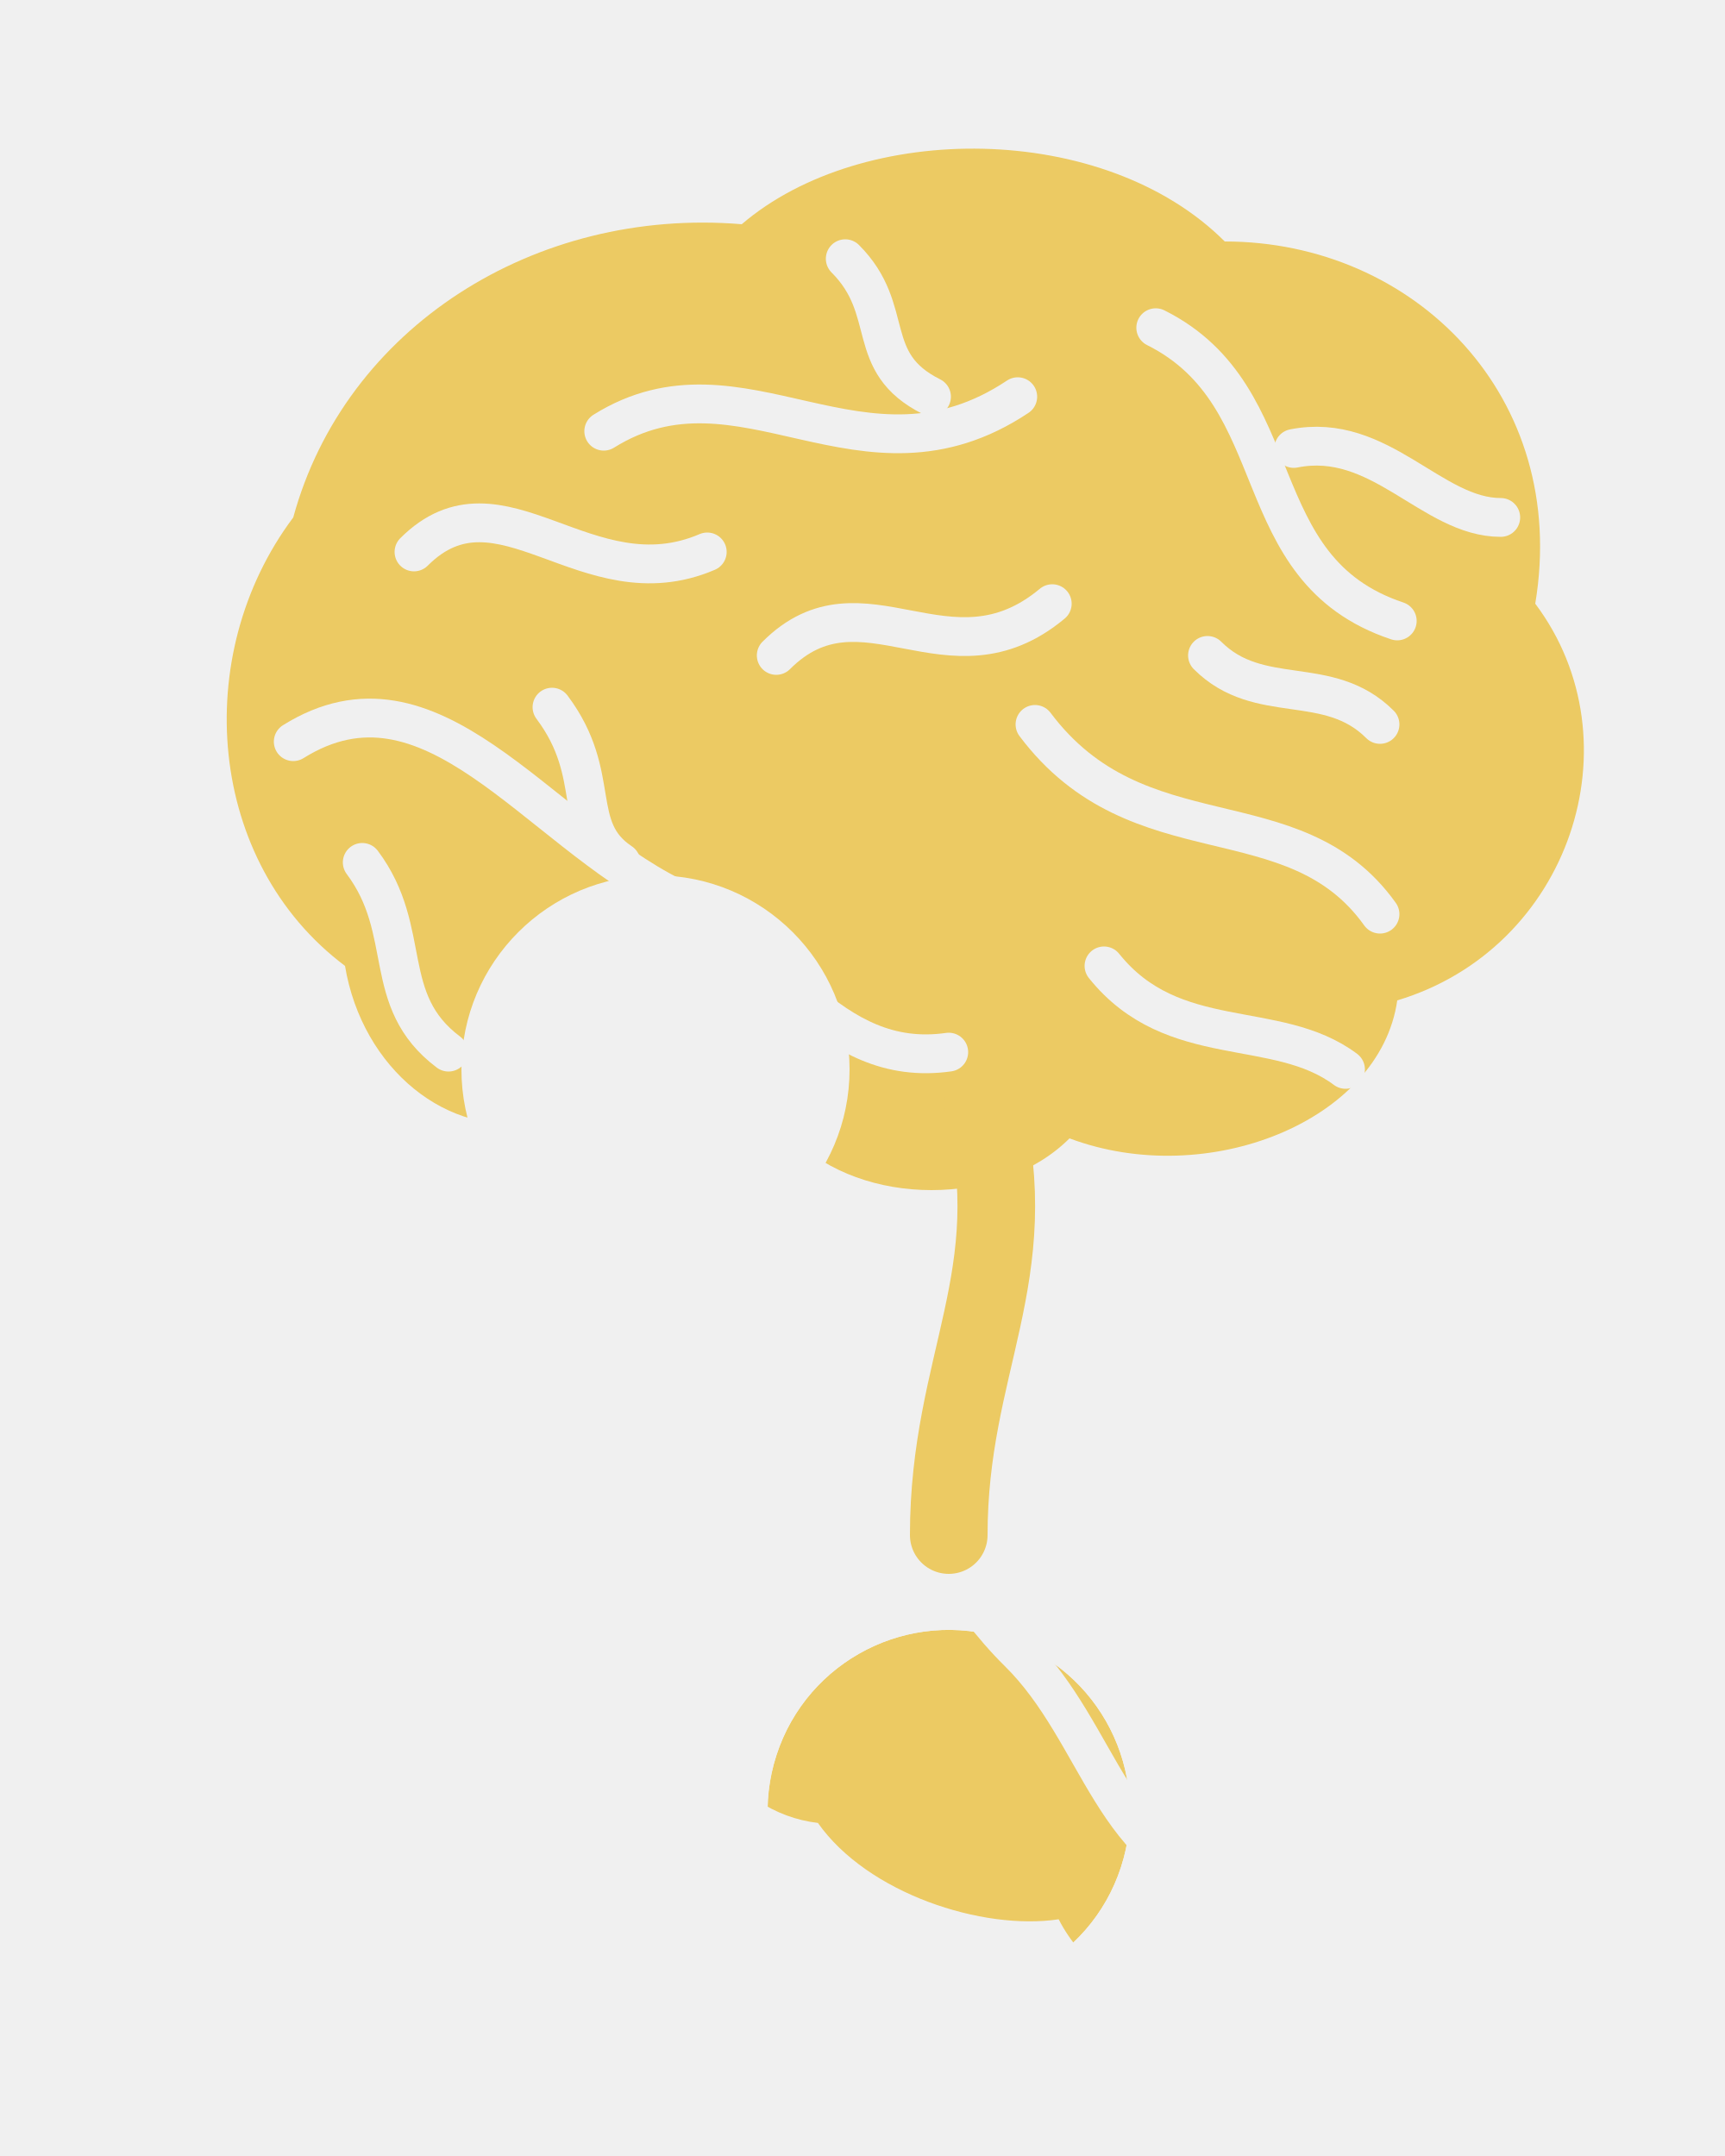
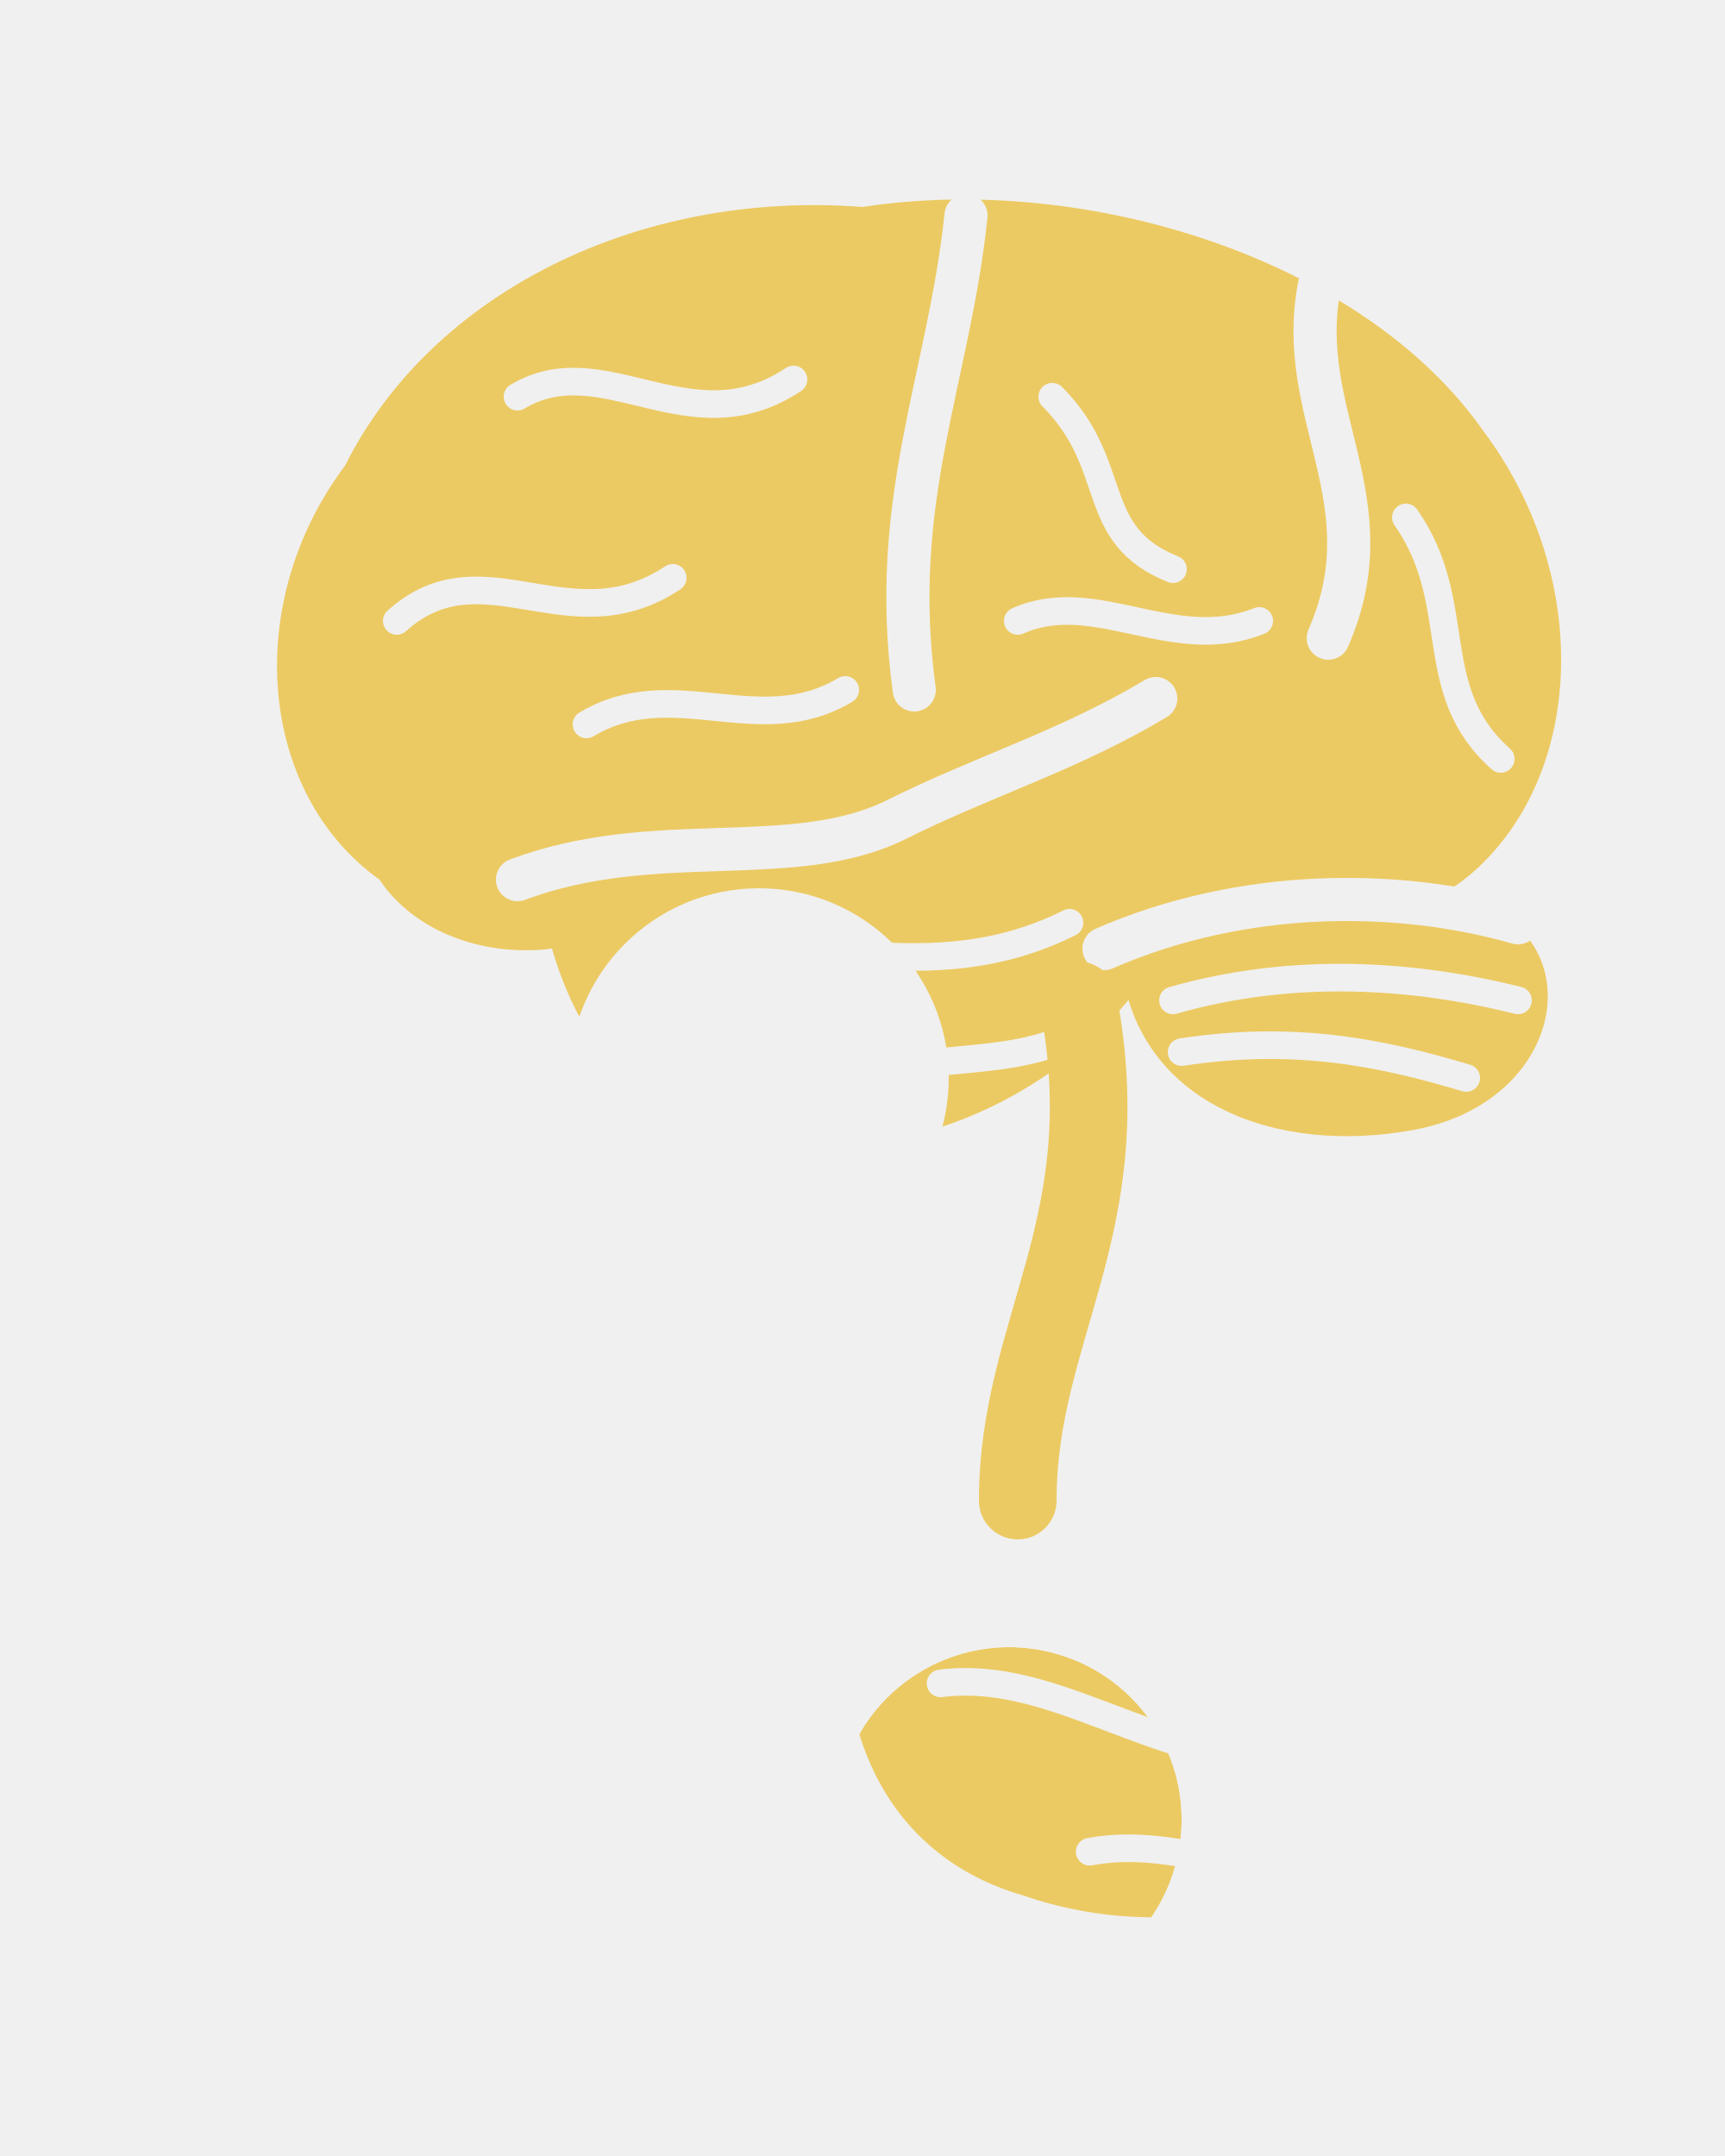
<svg xmlns="http://www.w3.org/2000/svg" viewBox="0 0 200 250">
  <defs>
-     <path id="brain" d="M40 112 C24 100 22 76 34 60 C40 38 62 24 86 26 C100 14 128 14 142 28 C164 28 182 46 178 70 C190 86 182 110 162 116 C160 130 140 138 124 132 C116 140 100 140 92 132 C84 136 70 136 62 130 C52 132 42 124 40 112 Z" />
-     <g id="grooves" fill="none" stroke="#000" stroke-width="4.5" stroke-linecap="round">
-       <path d="M70 50 C86 40 100 58 118 46" />
-       <path d="M134 38 C150 46 144 66 162 72" />
-       <path d="M120 84 C132 100 150 92 160 106" />
-       <path d="M34 86 C50 76 62 96 78 104 C90 110 96 124 110 122" />
-       <path d="M48 64 C58 54 68 70 82 64" />
-       <path d="M90 76 C100 66 110 80 122 70" />
-       <path d="M150 52 C160 50 166 60 174 60" />
-       <path d="M128 112 C136 122 148 118 156 124" />
-       <path d="M42 100 C48 108 44 116 52 122" />
-       <path d="M98 30 C104 36 100 42 108 46" />
-       <path d="M140 76 C146 82 154 78 160 84" />
-       <path d="M64 82 C70 90 66 96 72 100" />
+     <g id="brain">
+       <path d="M44 102 C30 92 28 70 40 54 C50 34 74 22 100 24 C126 20 158 30 172 50 C184 66 184 88 172 100 C162 110 146 108 136 108 C128 124 110 134 92 133 C78 133 68 124 64 110 C56 111 48 108 44 102 Z" />
+       <path d="M130 112 C136 104 160 102 174 106 C184 112 180 128 164 131 C148 134 132 128 130 112 Z" />
    </g>
-     <circle id="hole" cx="76" cy="124" r="21" />
-     <clipPath id="inHole">
-       <use href="#hole" />
-     </clipPath>
-     <clipPath id="inBrain">
-       <use href="#brain" />
-     </clipPath>
+     <mask id="cut" maskUnits="userSpaceOnUse" x="0" y="0" width="200" height="250">
+       <rect width="200" height="250" fill="#fff" />
+       <g fill="none" stroke="#000" stroke-linecap="round">
+         <g stroke-width="5">
+           <path d="M60 102 C76 96 92 101 104 95 C114 90 124 87 134 81" />
+           <path d="M112 25 C110 44 103 58 106 80" />
+           <path d="M153 33 C150 48 161 58 154 74" />
+           <path d="M128 110 C144 103 162 103 176 107" />
+         </g>
+         <g stroke-width="3.2">
+           <path d="M46 72 C56 63 66 75 78 67" />
+           <path d="M60 46 C70 40 80 52 92 44" />
+           <path d="M68 84 C78 78 88 86 98 80" />
+           <path d="M122 46 C130 54 126 62 136 66" />
+           <path d="M118 72 C127 68 136 76 146 72" />
+           <path d="M163 60 C170 70 165 80 174 88" />
+           <path d="M76 112 C90 106 106 116 124 107" />
+           <path d="M98 126 C108 121 118 125 128 118" />
+           <path d="M136 116 C150 112 164 113 176 116" />
+           <path d="M137 122 C150 120 160 122 170 125" />
+         </g>
+       </g>
+     </mask>
    <mask id="noHole" maskUnits="userSpaceOnUse" x="0" y="0" width="200" height="250">
      <rect width="200" height="250" fill="#fff" />
-       <circle cx="76" cy="124" r="22.5" fill="#000" />
+       <circle cx="88" cy="125" r="22.0" fill="#000" />
    </mask>
-   </defs>
-   <defs>
-     <mask id="cut" maskUnits="userSpaceOnUse" x="0" y="0" width="200" height="250">
-       <rect width="200" height="250" fill="#fff" />
-       <use href="#grooves" />
-     </mask>
+     <clipPath id="inHole">
+       <circle cx="88" cy="125" r="20" />
+     </clipPath>
  </defs>
  <g fill="#ecca63">
    <g mask="url(#noHole)">
      <use href="#brain" mask="url(#cut)" />
    </g>
-     <path d="M114 128 C119 148 110 158 110 178" fill="none" stroke="#ecca63" stroke-width="9" stroke-linecap="round" />
-     <g transform="translate(34 86) rotate(18 76 124)">
+     <path d="M125 116 C130 142 118 154 118 174" fill="none" stroke="#ecca63" stroke-width="9" stroke-linecap="round" />
+     <g transform="translate(29 86) rotate(16 88 125)">
      <g clip-path="url(#inHole)">
        <use href="#brain" mask="url(#cut)" />
      </g>
    </g>
  </g>
</svg>
